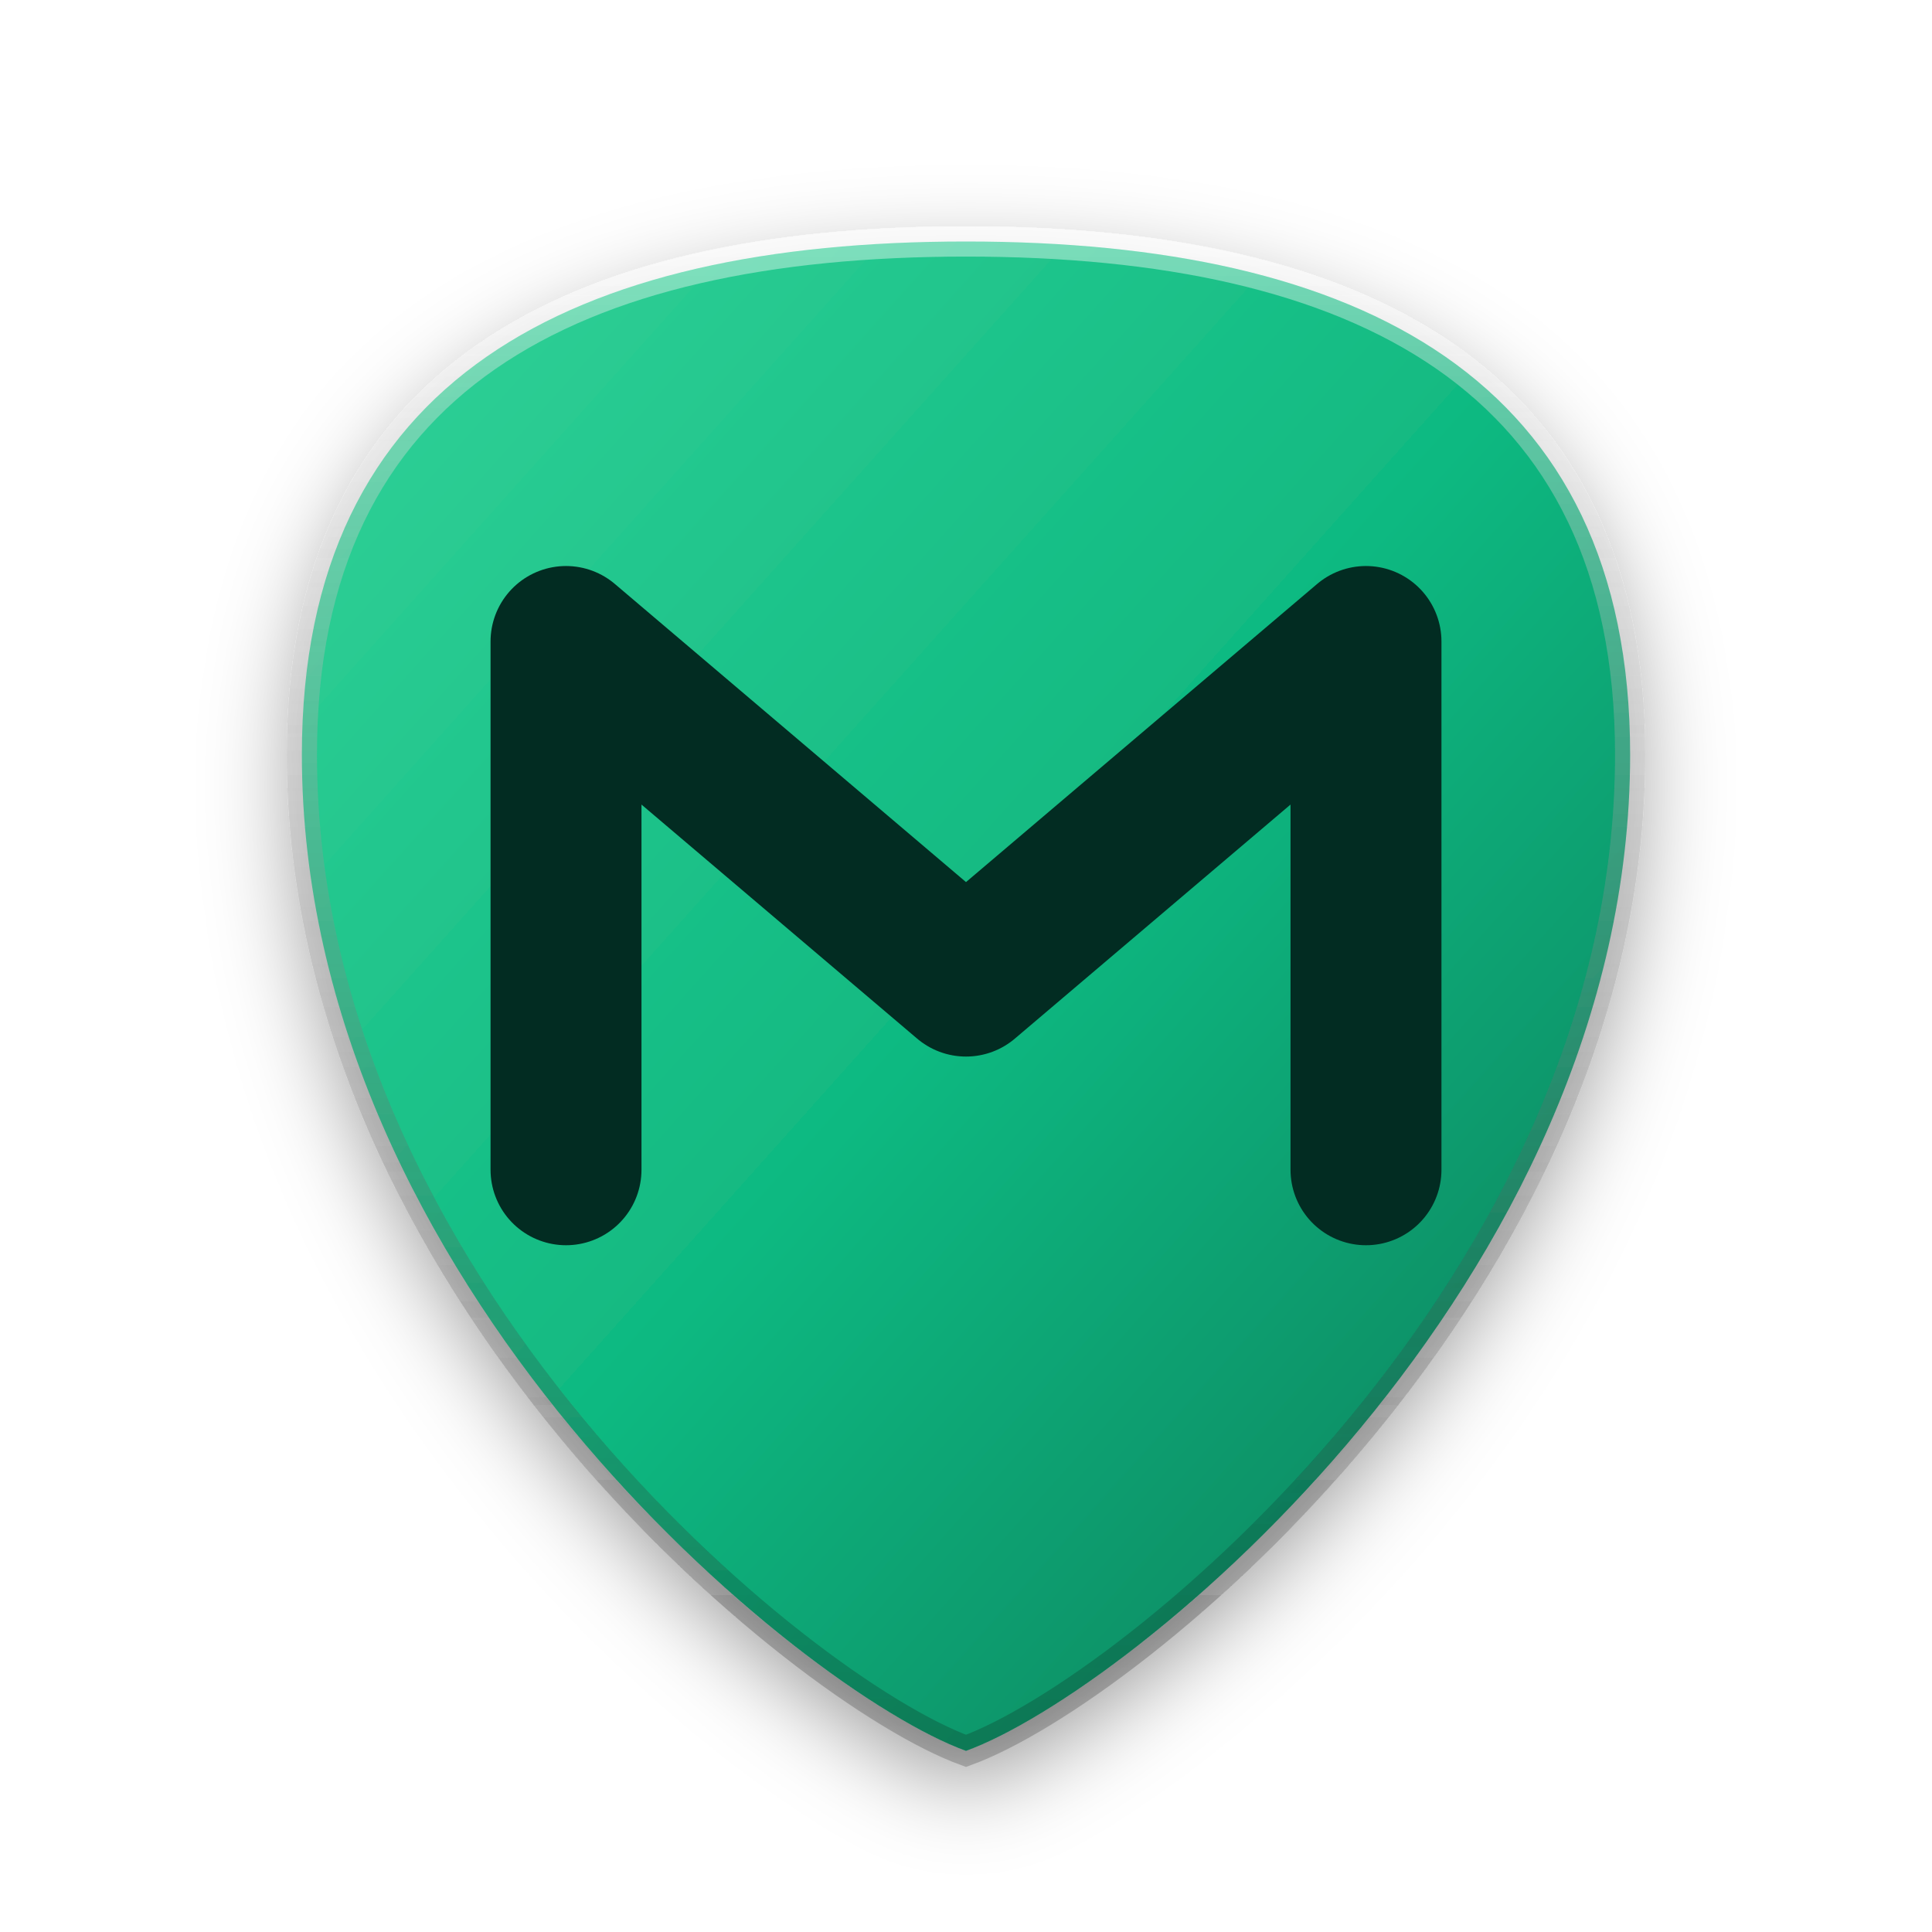
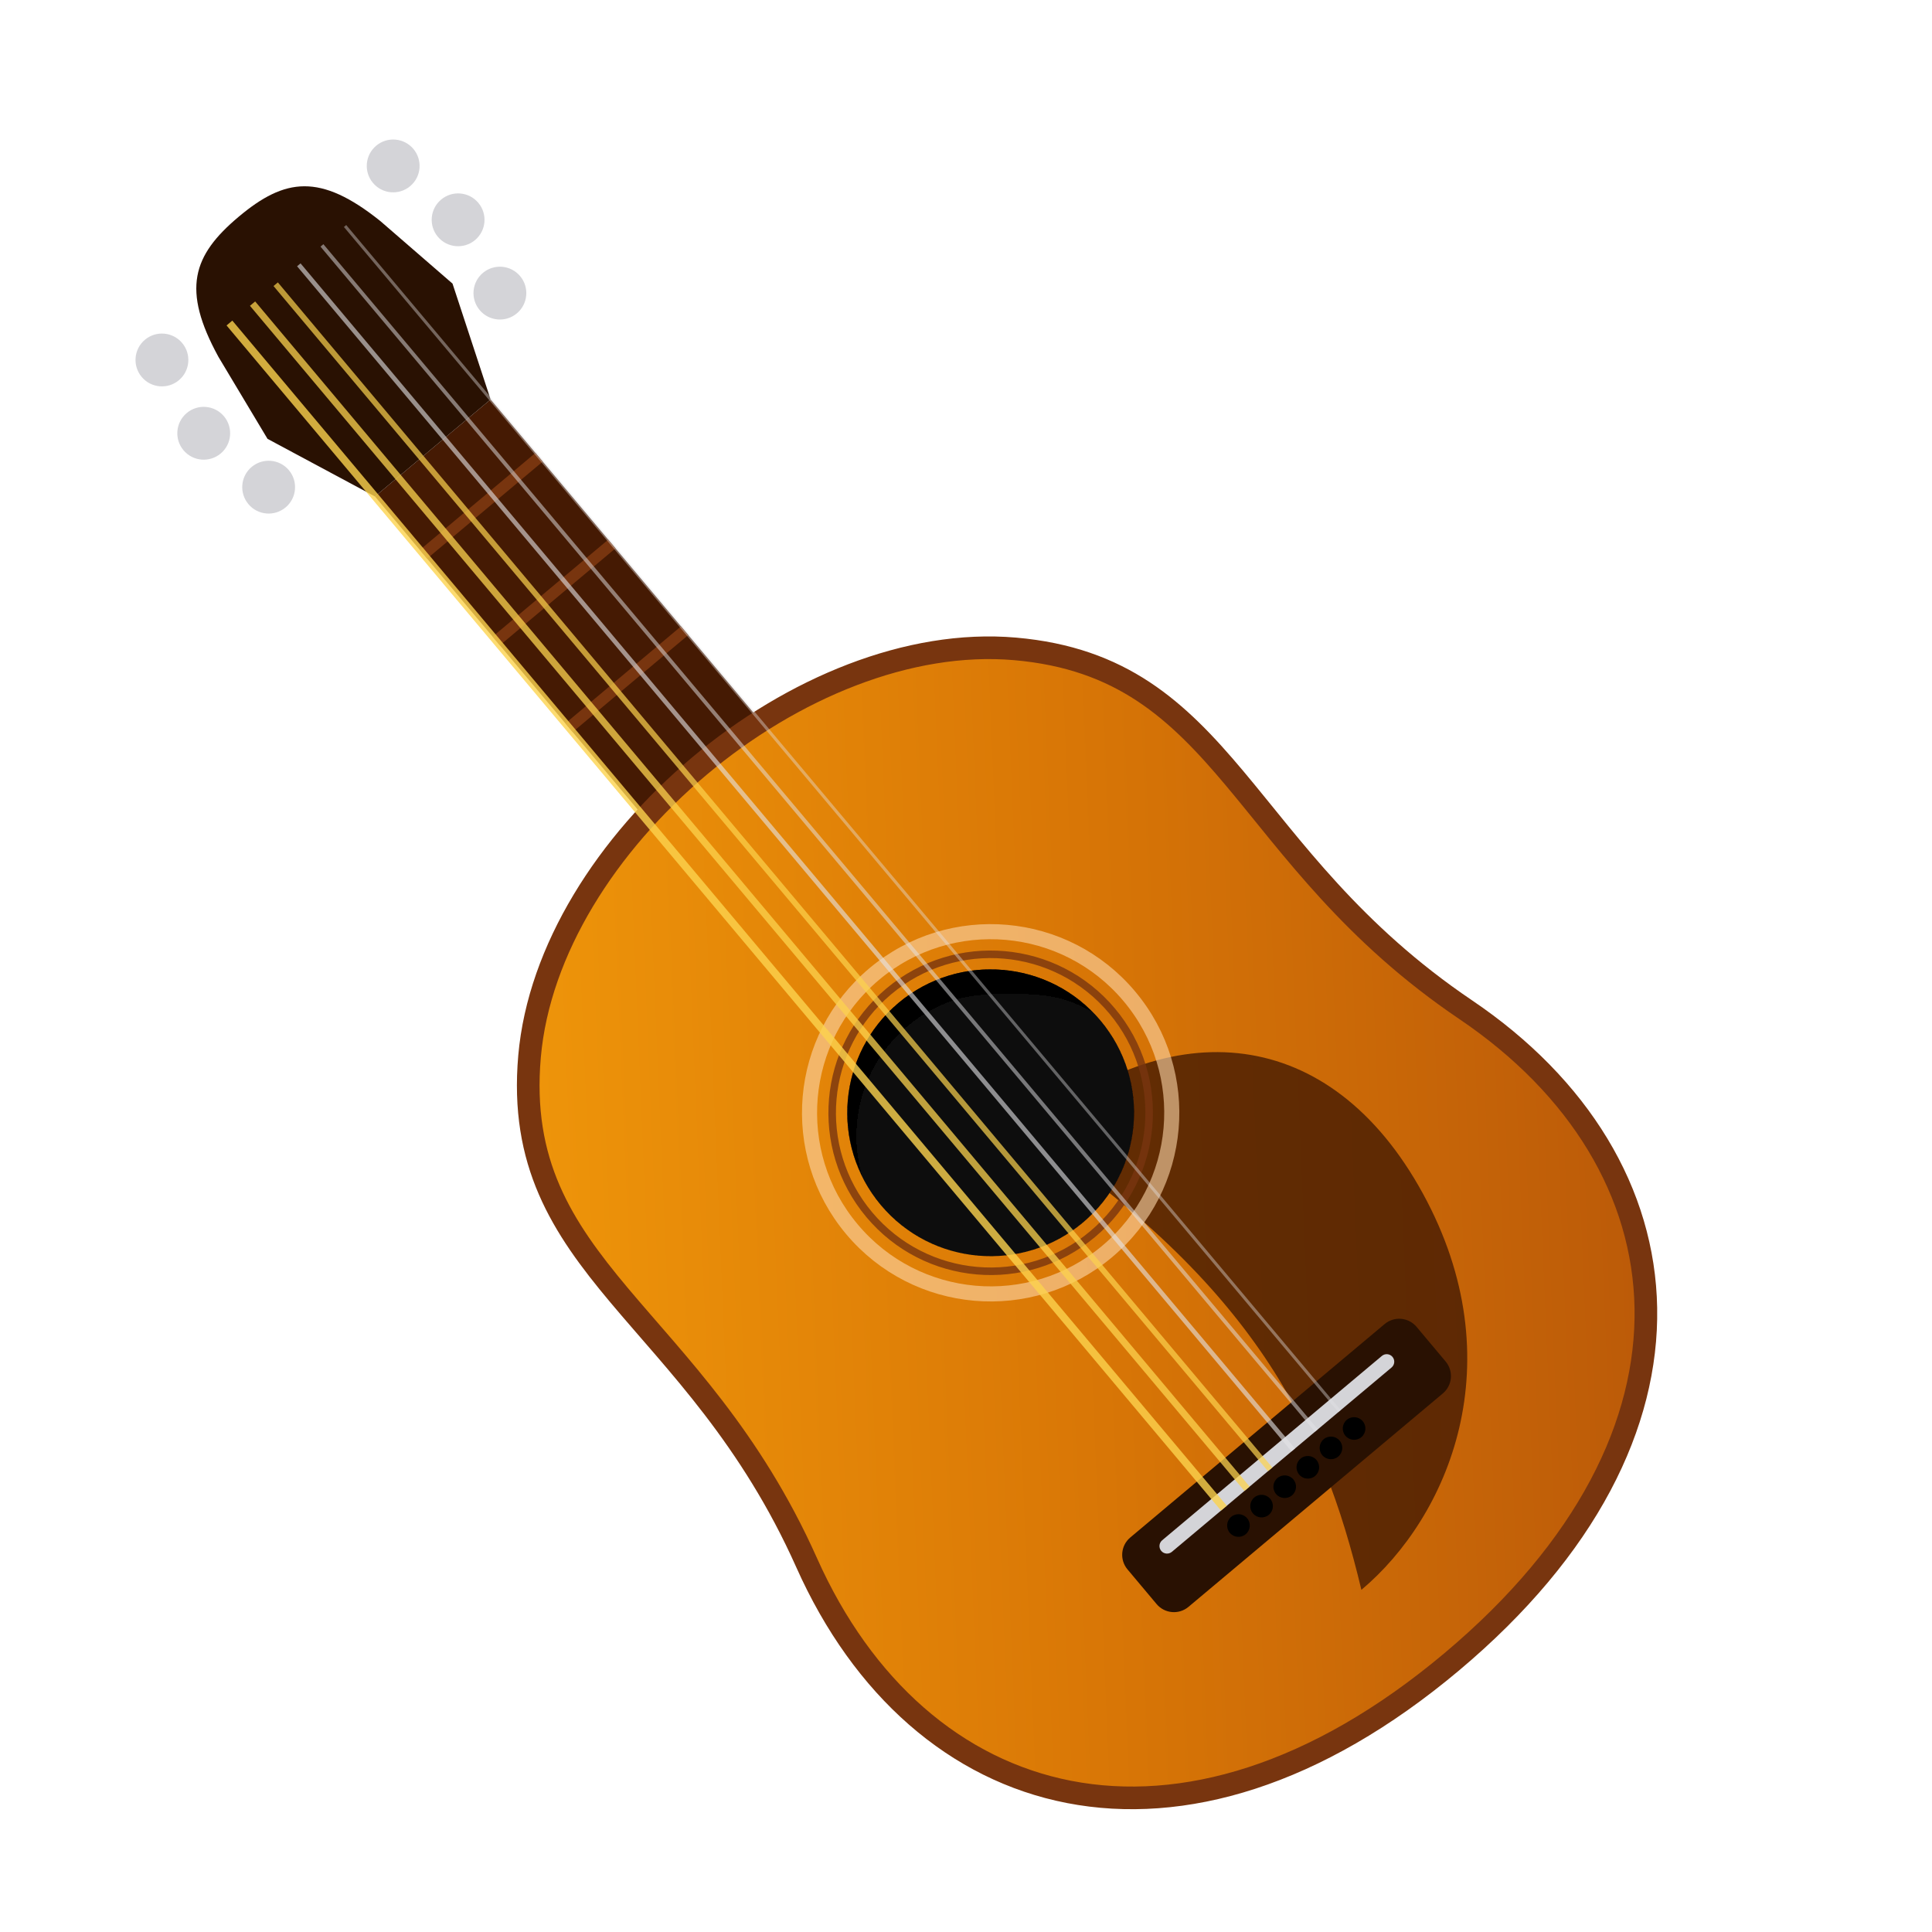
<svg xmlns="http://www.w3.org/2000/svg" viewBox="0 0 512 512">
  <defs>
-     <linearGradient id="primary" x1="0%" y1="0%" x2="100%" y2="100%">
-       <stop offset="0%" stop-color="#34d399" />
-       <stop offset="50%" stop-color="#10b981" />
-       <stop offset="100%" stop-color="#047857" />
+     <linearGradient id="bgGlow" x1="0%" y1="0%" x2="100%" y2="100%">
+       <stop offset="0%" stop-color="#2a241f" />
+       <stop offset="100%" stop-color="#110d0a" />
    </linearGradient>
-     <linearGradient id="edge" x1="0%" y1="0%" x2="0%" y2="100%">
-       <stop offset="0%" stop-color="#ffffff" stop-opacity="0.4" />
-       <stop offset="100%" stop-color="#000000" stop-opacity="0.2" />
+     <linearGradient id="guitarBody" x1="0%" y1="0%" x2="100%" y2="100%">
+       <stop offset="0%" stop-color="#f59e0b" />
+       <stop offset="50%" stop-color="#d97706" />
+       <stop offset="100%" stop-color="#b45309" />
    </linearGradient>
-     <filter id="shadow" x="-10%" y="-10%" width="120%" height="120%">
-       <feDropShadow dx="0" dy="8" stdDeviation="12" flood-color="#000000" flood-opacity="0.4" />
+     <filter id="innerShadow">
+       <feOffset dx="0" dy="8" />
+       <feGaussianBlur stdDeviation="6" result="offset-blur" />
+       <feComposite operator="out" in="SourceGraphic" in2="offset-blur" result="inverse" />
+       <feFlood flood-color="black" flood-opacity="0.8" result="color" />
+       <feComposite operator="in" in="color" in2="inverse" result="shadow" />
+       <feComposite operator="over" in="shadow" in2="SourceGraphic" />
    </filter>
  </defs>
-   <rect width="512" height="512" fill="transparent" />
-   <g filter="url(#shadow)">
-     <path d="M 256 64 C 360 64 432 100 432 200 C 432 340 300 448 256 464 C 212 448 80 340 80 200 C 80 100 152 64 256 64 Z" fill="url(#primary)" />
-     <path d="M 256 64 C 360 64 432 100 432 200 C 432 340 300 448 256 464 C 212 448 80 340 80 200 C 80 100 152 64 256 64 Z" fill="none" stroke="url(#edge)" stroke-width="8" />
+   <rect width="512" height="512" rx="112" fill="transparent" />
+   <g transform="rotate(-40 256 256) translate(-20, 20)">
+     <path d="M236,40 L276,40 L276,210 L236,210 Z" fill="#451a03" />
+     <line x1="236" y1="60" x2="276" y2="60" stroke="#78350f" stroke-width="3" />
+     <line x1="236" y1="90" x2="276" y2="90" stroke="#78350f" stroke-width="3" />
+     <line x1="236" y1="120" x2="276" y2="120" stroke="#78350f" stroke-width="3" />
+     <line x1="236" y1="150" x2="276" y2="150" stroke="#78350f" stroke-width="3" />
+     <line x1="236" y1="180" x2="276" y2="180" stroke="#78350f" stroke-width="3" />
+     <path d="M236,40 L224,10 L228,-15 C232,-35 240,-40 256,-40 C272,-40 280,-35 284,-15 L288,10 L276,40 Z" fill="#291102" />
+     <circle cx="216" cy="20" r="7" fill="#d4d4d8" />
+     <circle cx="212" cy="-2" r="7" fill="#d4d4d8" />
+     <circle cx="216" cy="-24" r="7" fill="#d4d4d8" />
+     <circle cx="296" cy="20" r="7" fill="#d4d4d8" />
+     <circle cx="300" cy="-2" r="7" fill="#d4d4d8" />
+     <circle cx="296" cy="-24" r="7" fill="#d4d4d8" />
+     <path d="         M256,460          C350,460 390,400 370,330          C350,260 380,220 340,180          C300,140 212,140 172,180          C132,220 162,260 142,330          C122,400 162,460 256,460          Z" fill="url(#guitarBody)" stroke="#78350f" stroke-width="6" />
+     <path d="M260,280 C310,280 340,310 330,360 C320,410 280,430 250,430 C270,390 280,350 260,280 Z" fill="#451a03" opacity="0.8" />
+     <circle cx="256" cy="270" r="48" fill="none" stroke="#fed7aa" stroke-width="4" opacity="0.6" />
+     <circle cx="256" cy="270" r="42" fill="none" stroke="#78350f" stroke-width="2" opacity="0.8" />
+     <circle cx="256" cy="270" r="38" fill="#110d0a" filter="url(#innerShadow)" />
+     <rect x="206" y="380" width="100" height="24" rx="6" fill="#291102" />
+     <rect x="216" y="386" width="80" height="4" rx="2" fill="#d4d4d8" />
+     <circle cx="236" cy="396" r="3" fill="#000" />
+     <circle cx="244" cy="396" r="3" fill="#000" />
+     <circle cx="252" cy="396" r="3" fill="#000" />
+     <circle cx="260" cy="396" r="3" fill="#000" />
+     <circle cx="268" cy="396" r="3" fill="#000" />
+     <circle cx="276" cy="396" r="3" fill="#000" />
+     <line x1="236" y1="-20" x2="236" y2="390" stroke="#fcd34d" stroke-width="2" opacity="0.8" />
+     <line x1="244" y1="-20" x2="244" y2="390" stroke="#fcd34d" stroke-width="1.8" opacity="0.75" />
+     <line x1="252" y1="-20" x2="252" y2="390" stroke="#fcd34d" stroke-width="1.5" opacity="0.7" />
+     <line x1="260" y1="-20" x2="260" y2="390" stroke="#e4e4e7" stroke-width="1.2" opacity="0.6" />
+     <line x1="268" y1="-20" x2="268" y2="390" stroke="#e4e4e7" stroke-width="1" opacity="0.5" />
+     <line x1="276" y1="-20" x2="276" y2="390" stroke="#e4e4e7" stroke-width="0.8" opacity="0.4" />
  </g>
-   <path d="M 150 310 L 150 170 L 256 260 L 362 170 L 362 310" fill="none" stroke="#022c22" stroke-width="40" stroke-linecap="round" stroke-linejoin="round" />
</svg>
